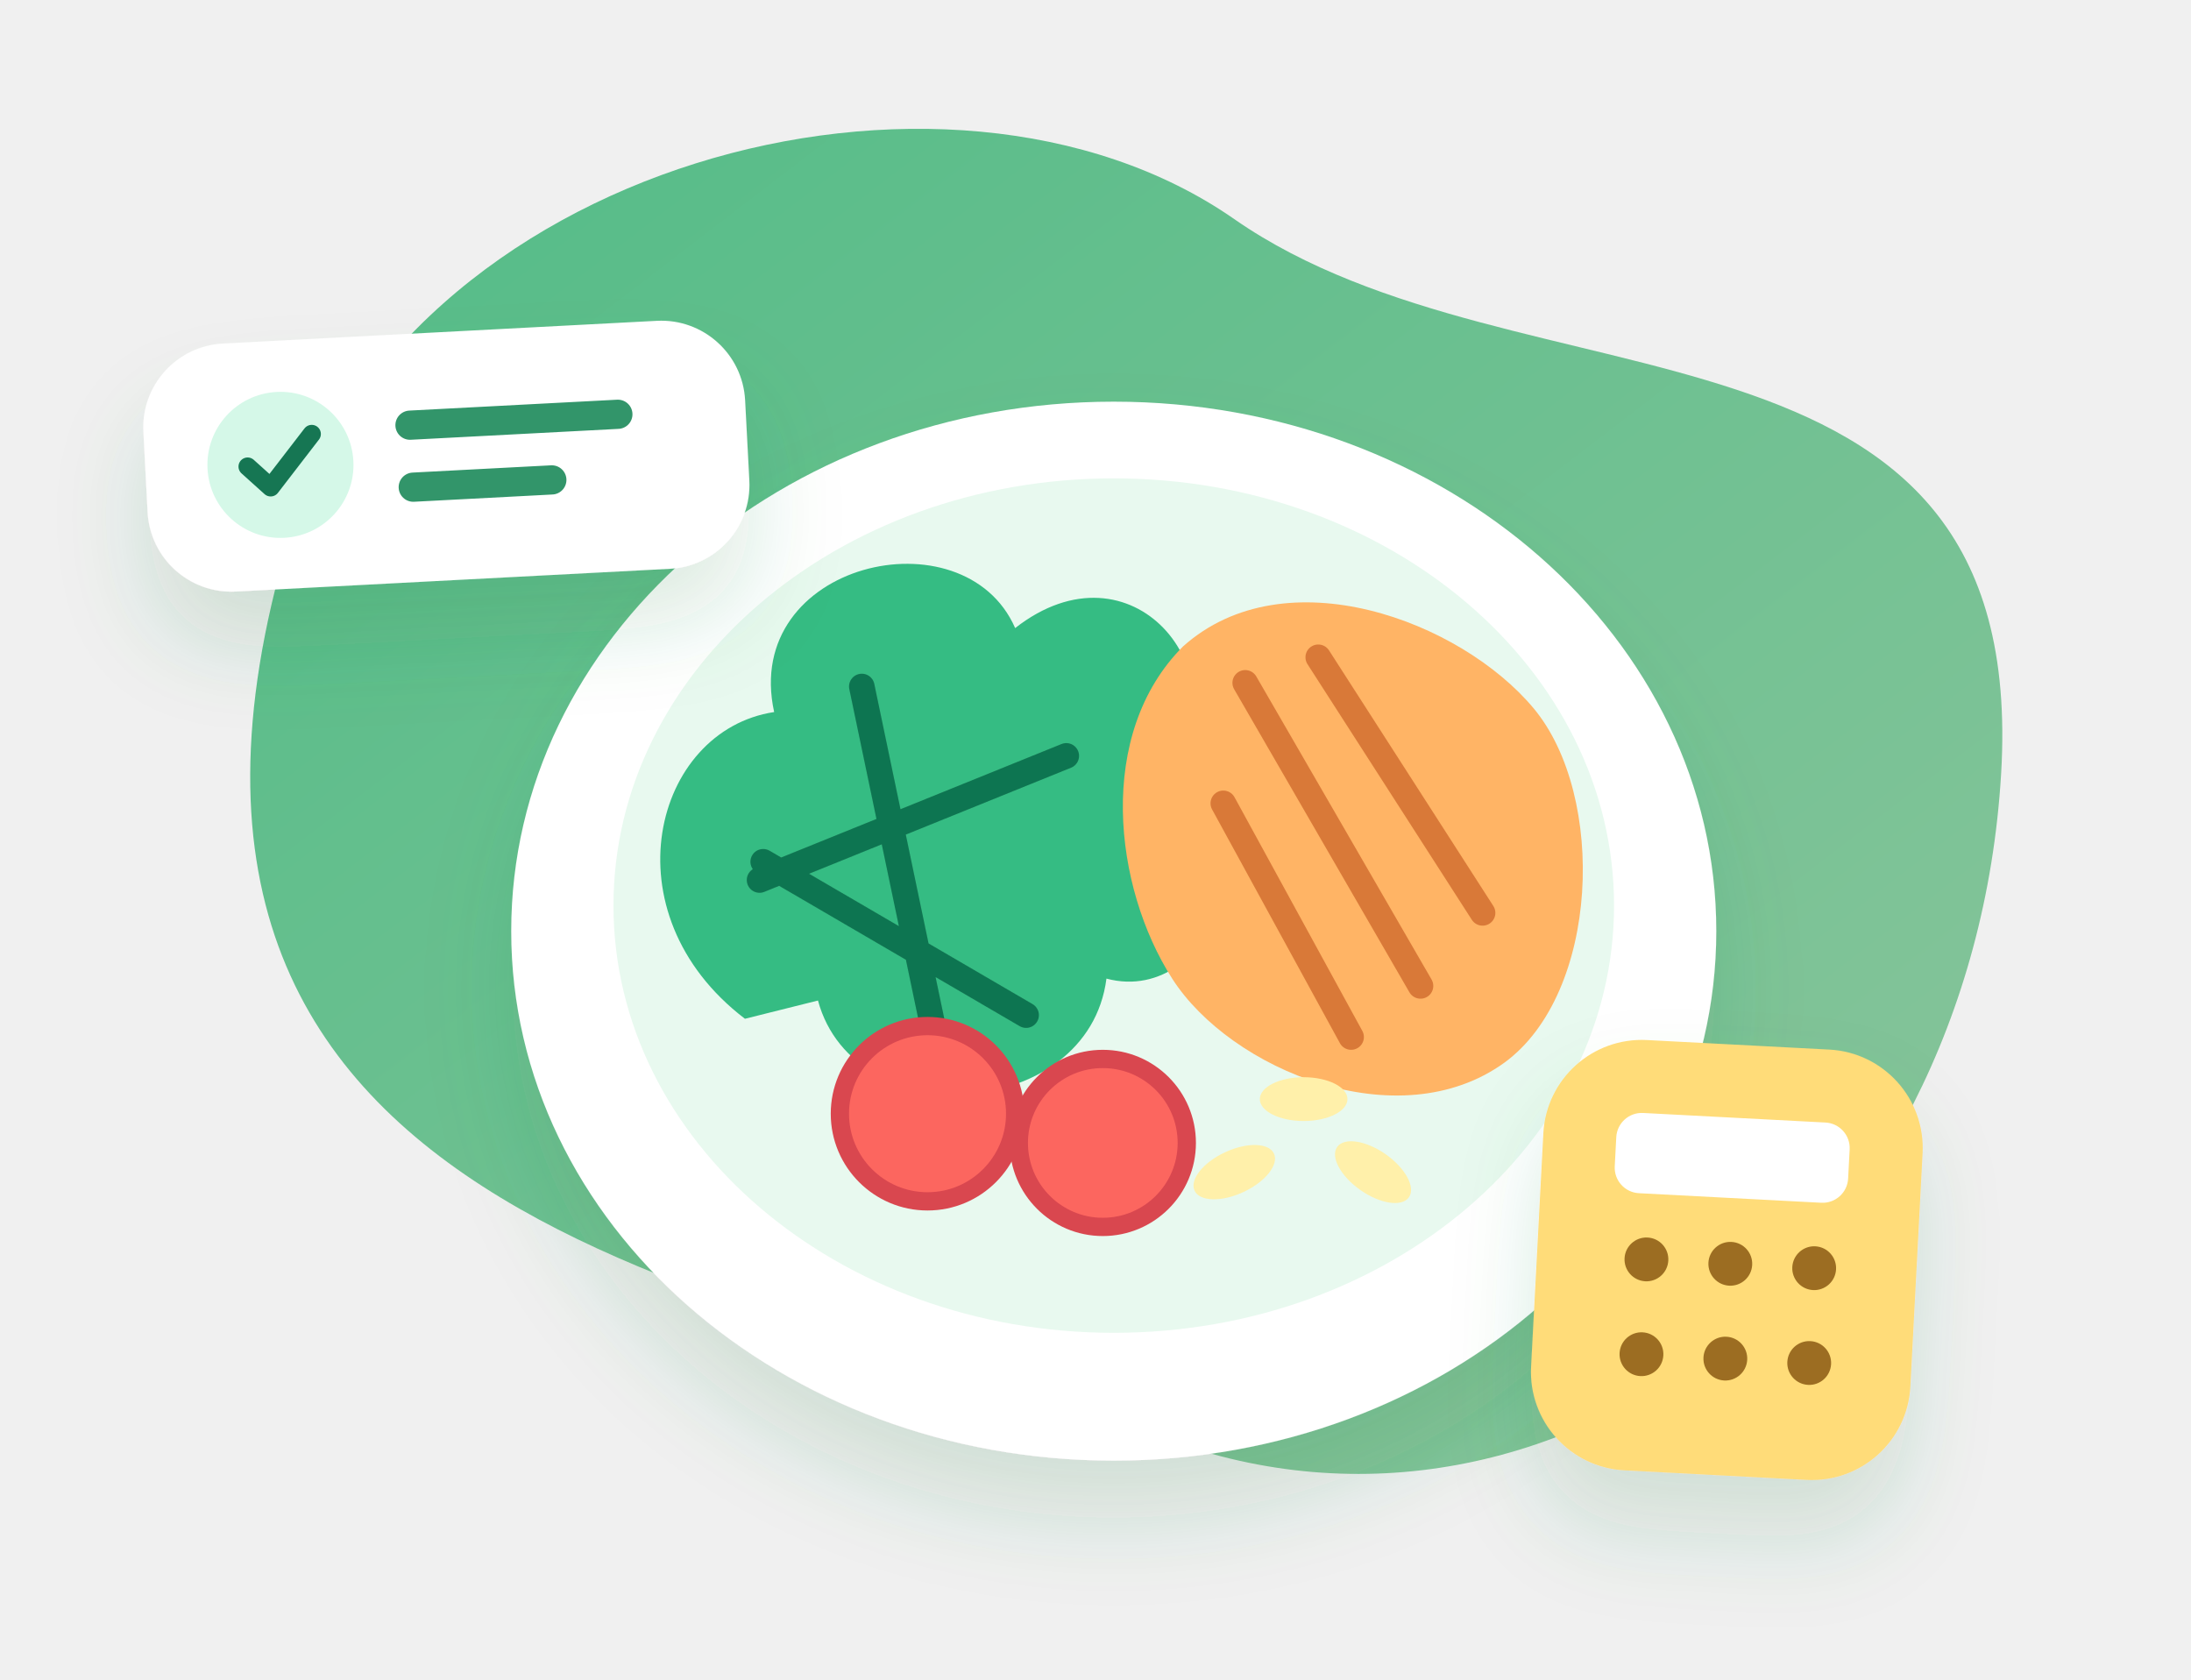
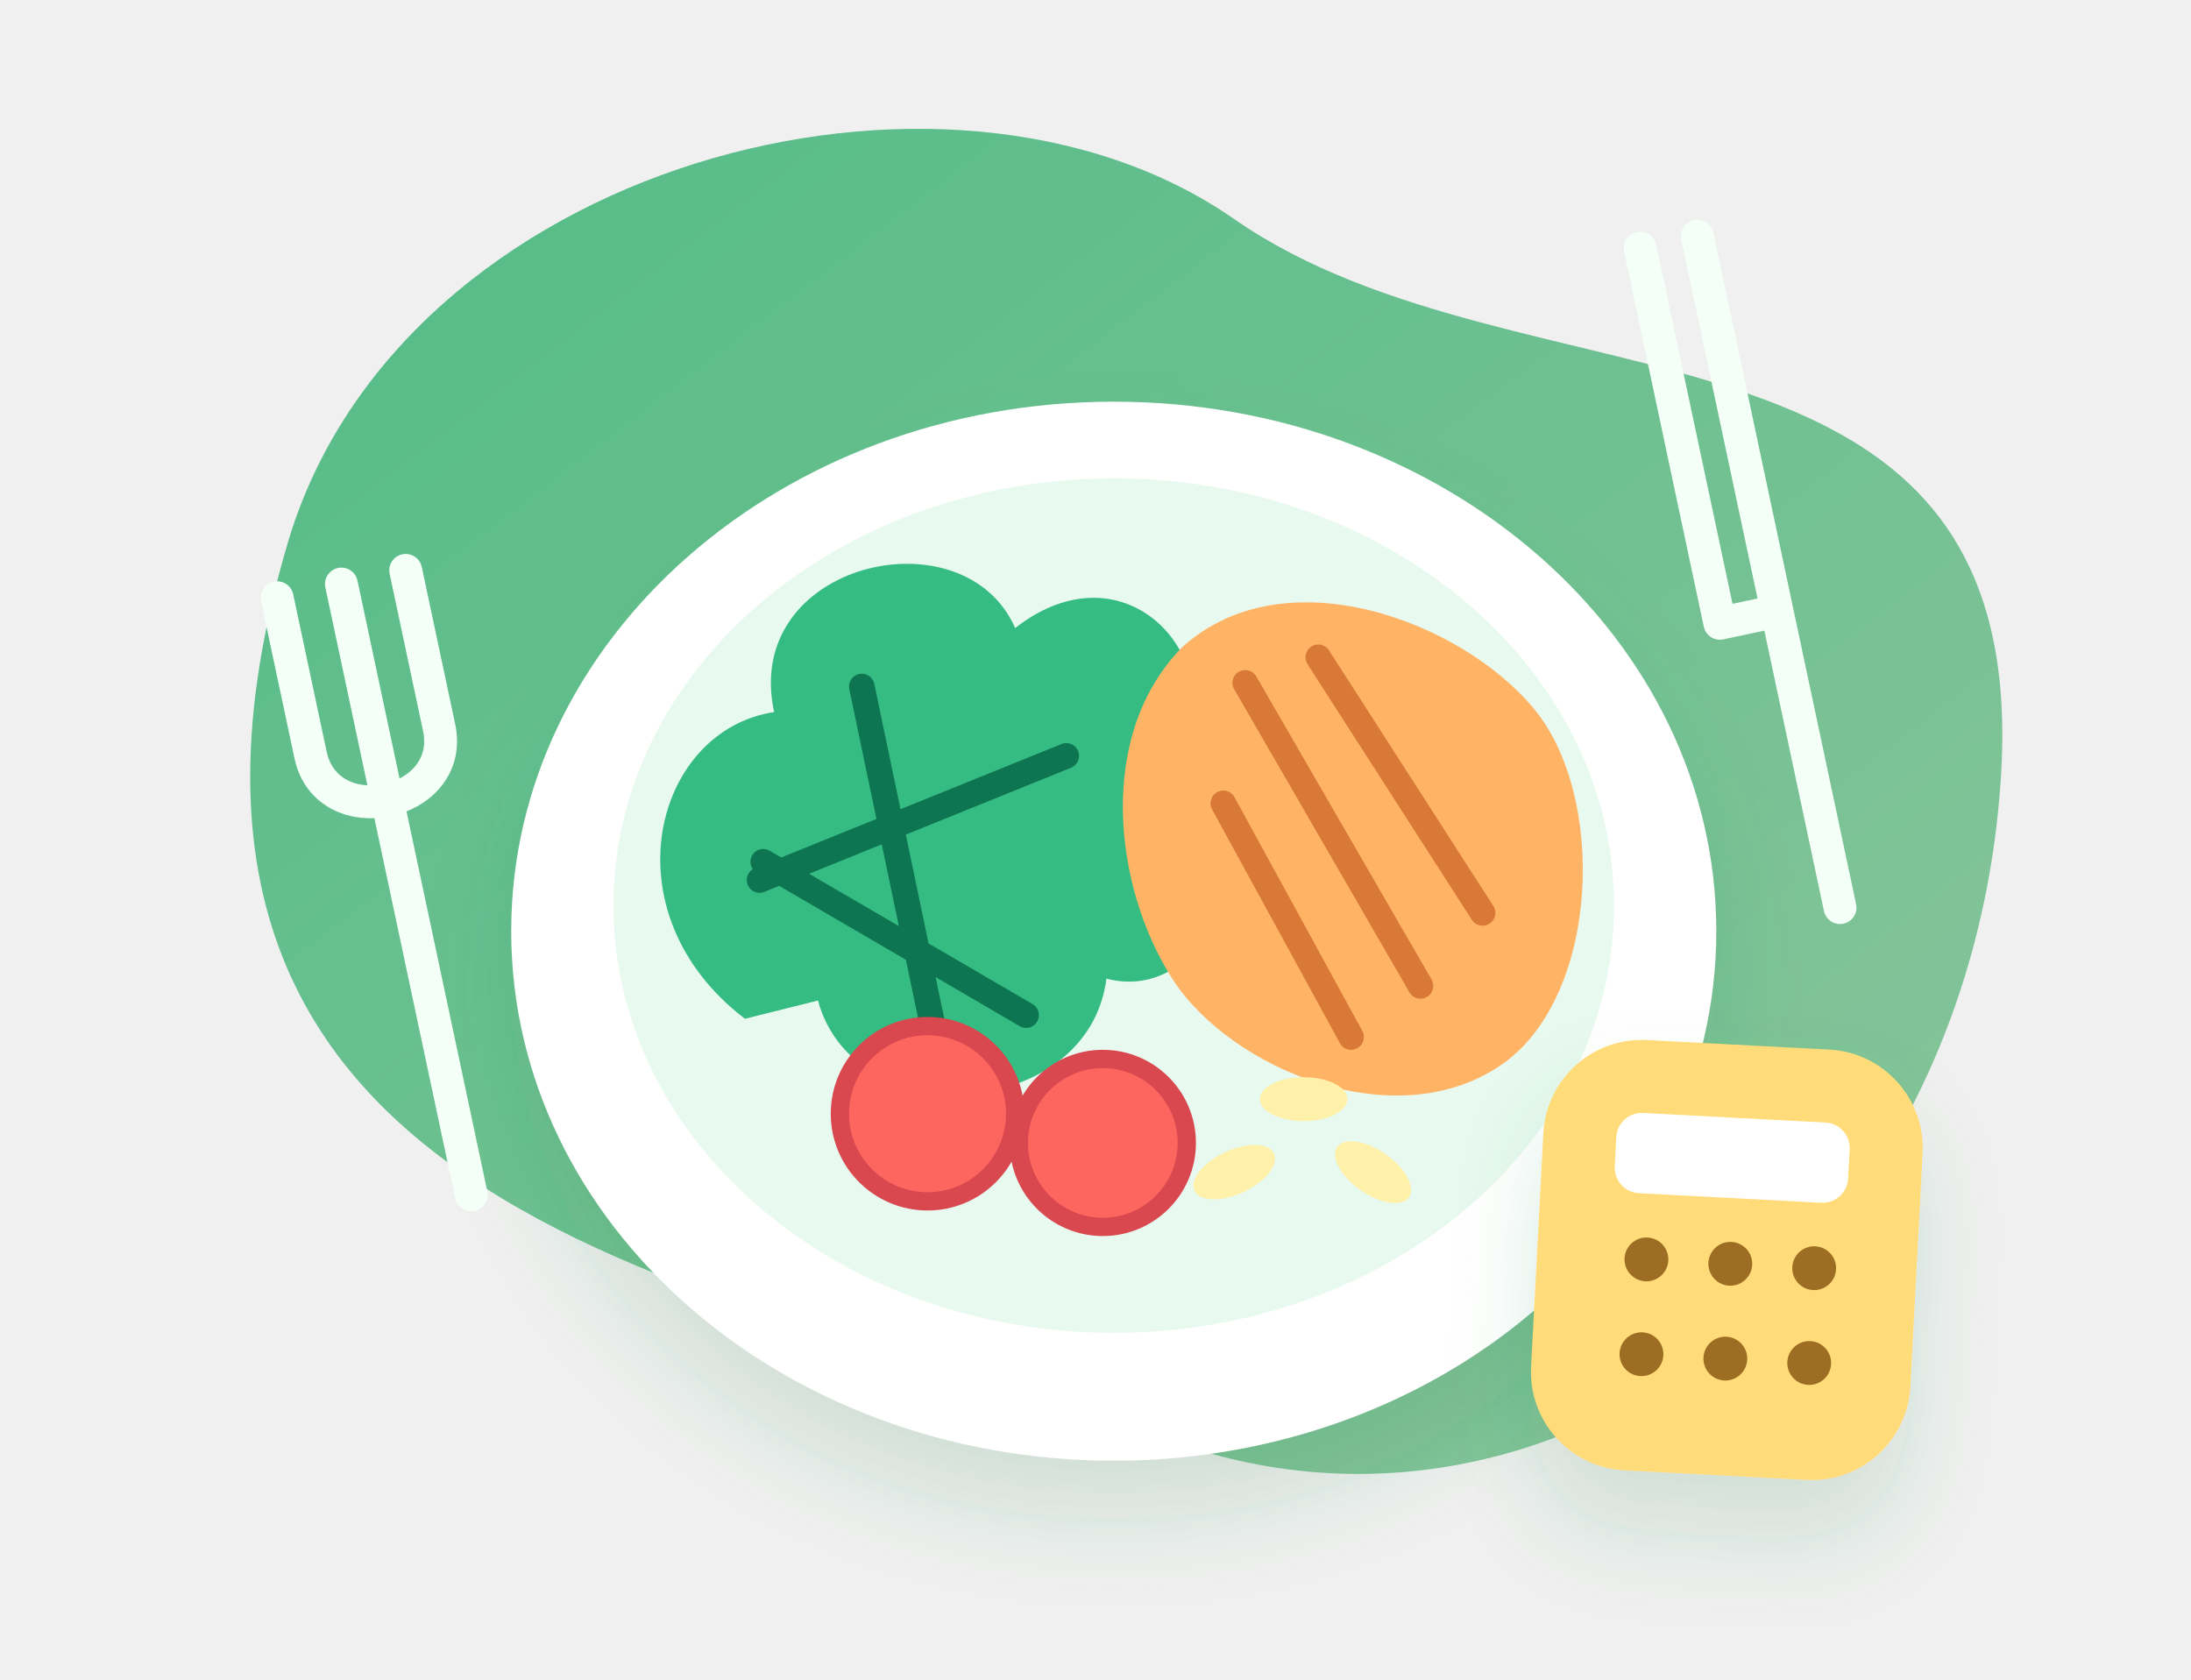
<svg xmlns="http://www.w3.org/2000/svg" viewBox="0 0 600 460" fill="none">
  <defs>
    <linearGradient id="b" x2="1" y2="1">
      <stop stop-color="#52BC87" />
      <stop offset="1" stop-color="#8CC59C" />
    </linearGradient>
    <filter id="s" x="-50%" y="-50%" width="200%" height="200%">
      <feDropShadow dx="0" dy="16" stdDeviation="12" flood-color="#248356" flood-opacity=".16" />
    </filter>
  </defs>
  <path d="M79 148C110 45 259 5 338 60S556 79 548 212s-121 222-229 182S22 340 79 148Z" fill="url(#b)" />
  <g filter="url(#s)">
    <ellipse cx="305" cy="255" rx="165" ry="145" fill="white" />
    <ellipse cx="305" cy="248" rx="137" ry="117" fill="#E8F9EF" />
    <path d="M204 279c-38-29-25-79 8-84-9-41 52-55 66-23 32-25 62 12 43 39 31 13 12 65-18 57-5 39-69 43-79 6Z" fill="#36BC83" />
    <path d="m209 236 72 42m-45-90 23 110m-51-57 84-34" stroke="#117451" stroke-width="7" stroke-linecap="round" />
    <path d="M324 177c28-25 76-7 96 17s18 78-8 97c-29 21-75 2-91-23s-21-67 3-91" fill="#FFB465" />
    <path d="m341 187 48 83m-28-90 45 70m-71-30 35 64" stroke="#D97938" stroke-width="7" stroke-linecap="round" />
    <g fill="#FC665F" stroke="#D9464F" stroke-width="5">
      <circle cx="254" cy="305" r="24" />
      <circle cx="302" cy="313" r="23" />
    </g>
    <g fill="#FFF0AA">
      <ellipse cx="338" cy="321" rx="12" ry="6" transform="rotate(-25 338 321)" />
      <ellipse cx="357" cy="301" rx="12" ry="6" />
      <ellipse cx="376" cy="321" rx="12" ry="6" transform="rotate(35 376 321)" />
    </g>
  </g>
-   <g transform="rotate(-3 121 130)" filter="url(#s)">
-     <rect x="40" y="91" width="165" height="68" rx="23" fill="#fff" />
-     <circle cx="77" cy="125" r="20" fill="#D5F8E8" />
-     <path d="m68 125 6 6 12-14" stroke="#137653" stroke-width="5" stroke-linecap="round" stroke-linejoin="round" />
-     <path d="M113 116h57m-57 17h38" stroke="#33956A" stroke-width="8" stroke-linecap="round" />
+   <g transform="rotate(-12 112 247)" stroke="#F3FFF7" stroke-width="9" stroke-linecap="round" stroke-linejoin="round">
+     <path d="M94 158v44c0 22 36 22 36 0v-44M112 158v171" />
+     <path d="M479 142v105h16v83M495 142v105" />
  </g>
  <g transform="rotate(3 472 343)" filter="url(#s)">
    <rect x="421" y="286" width="104" height="118" rx="27" fill="#FFDC79" />
    <rect x="441" y="306" width="64" height="22" rx="7" fill="#fff" />
    <g fill="#9C6D20">
      <circle cx="451" cy="346" r="6" />
      <circle cx="474" cy="346" r="6" />
      <circle cx="497" cy="346" r="6" />
      <circle cx="451" cy="372" r="6" />
      <circle cx="474" cy="372" r="6" />
      <circle cx="497" cy="372" r="6" />
    </g>
  </g>
</svg>
